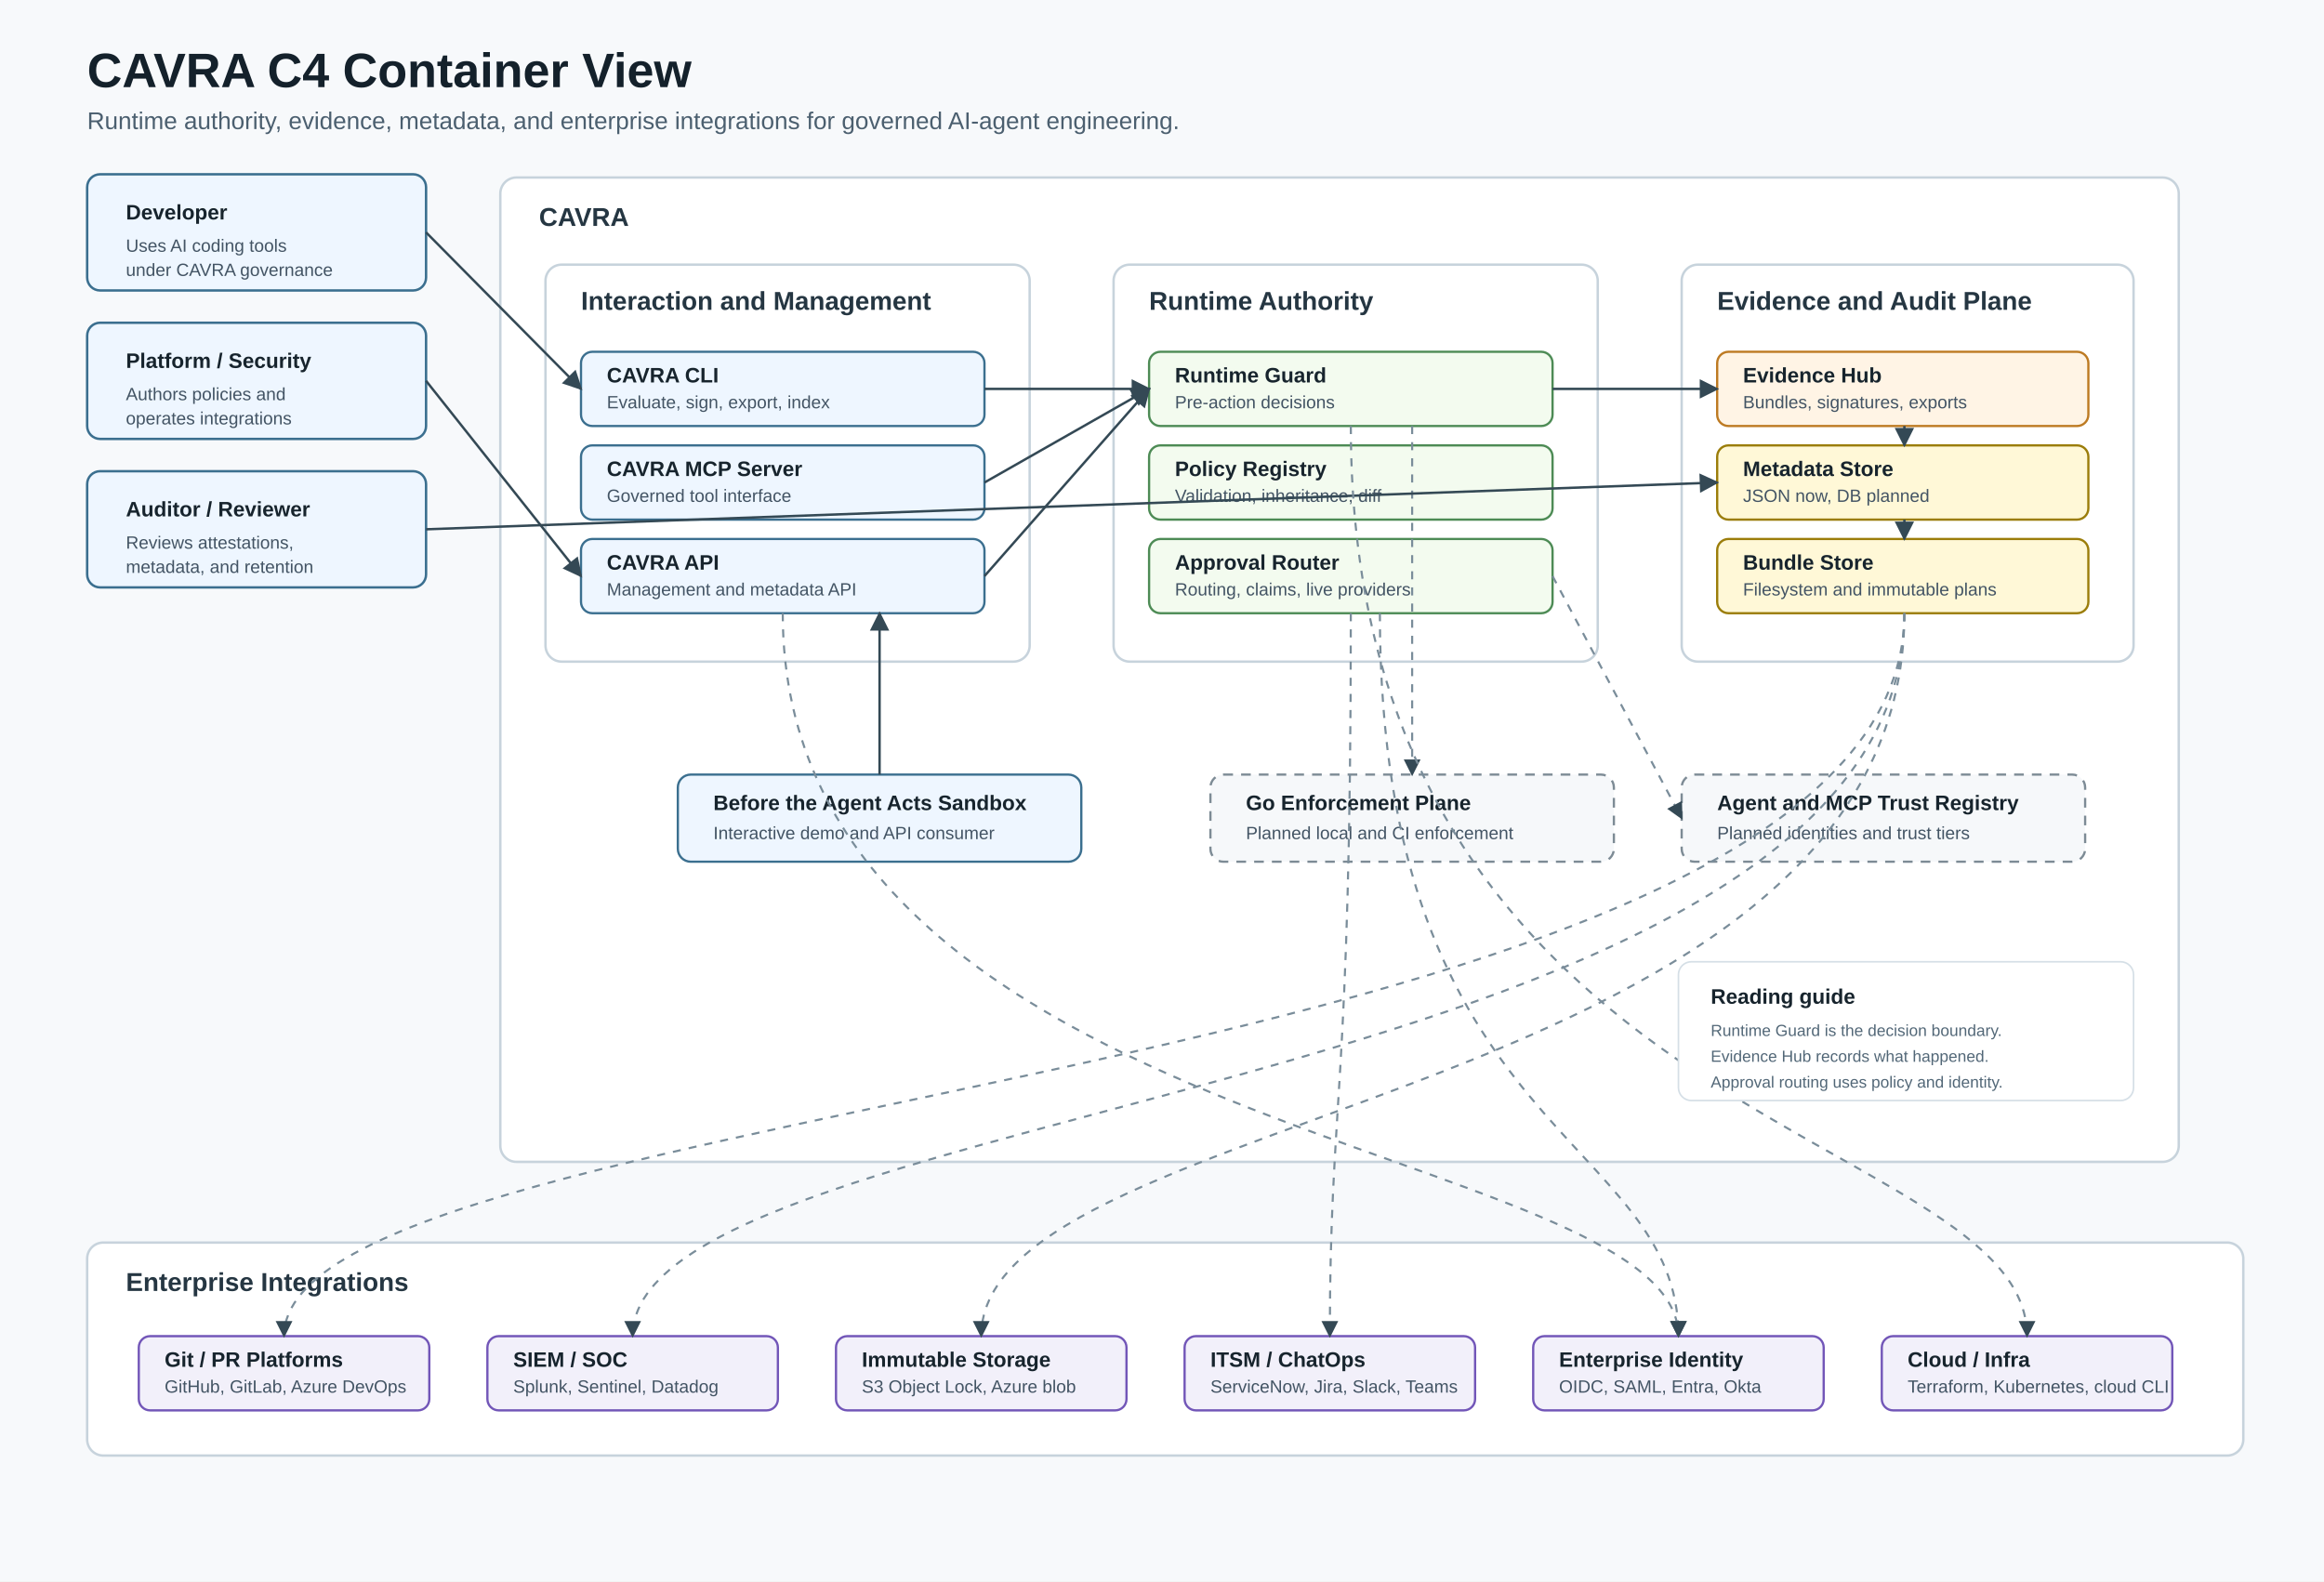
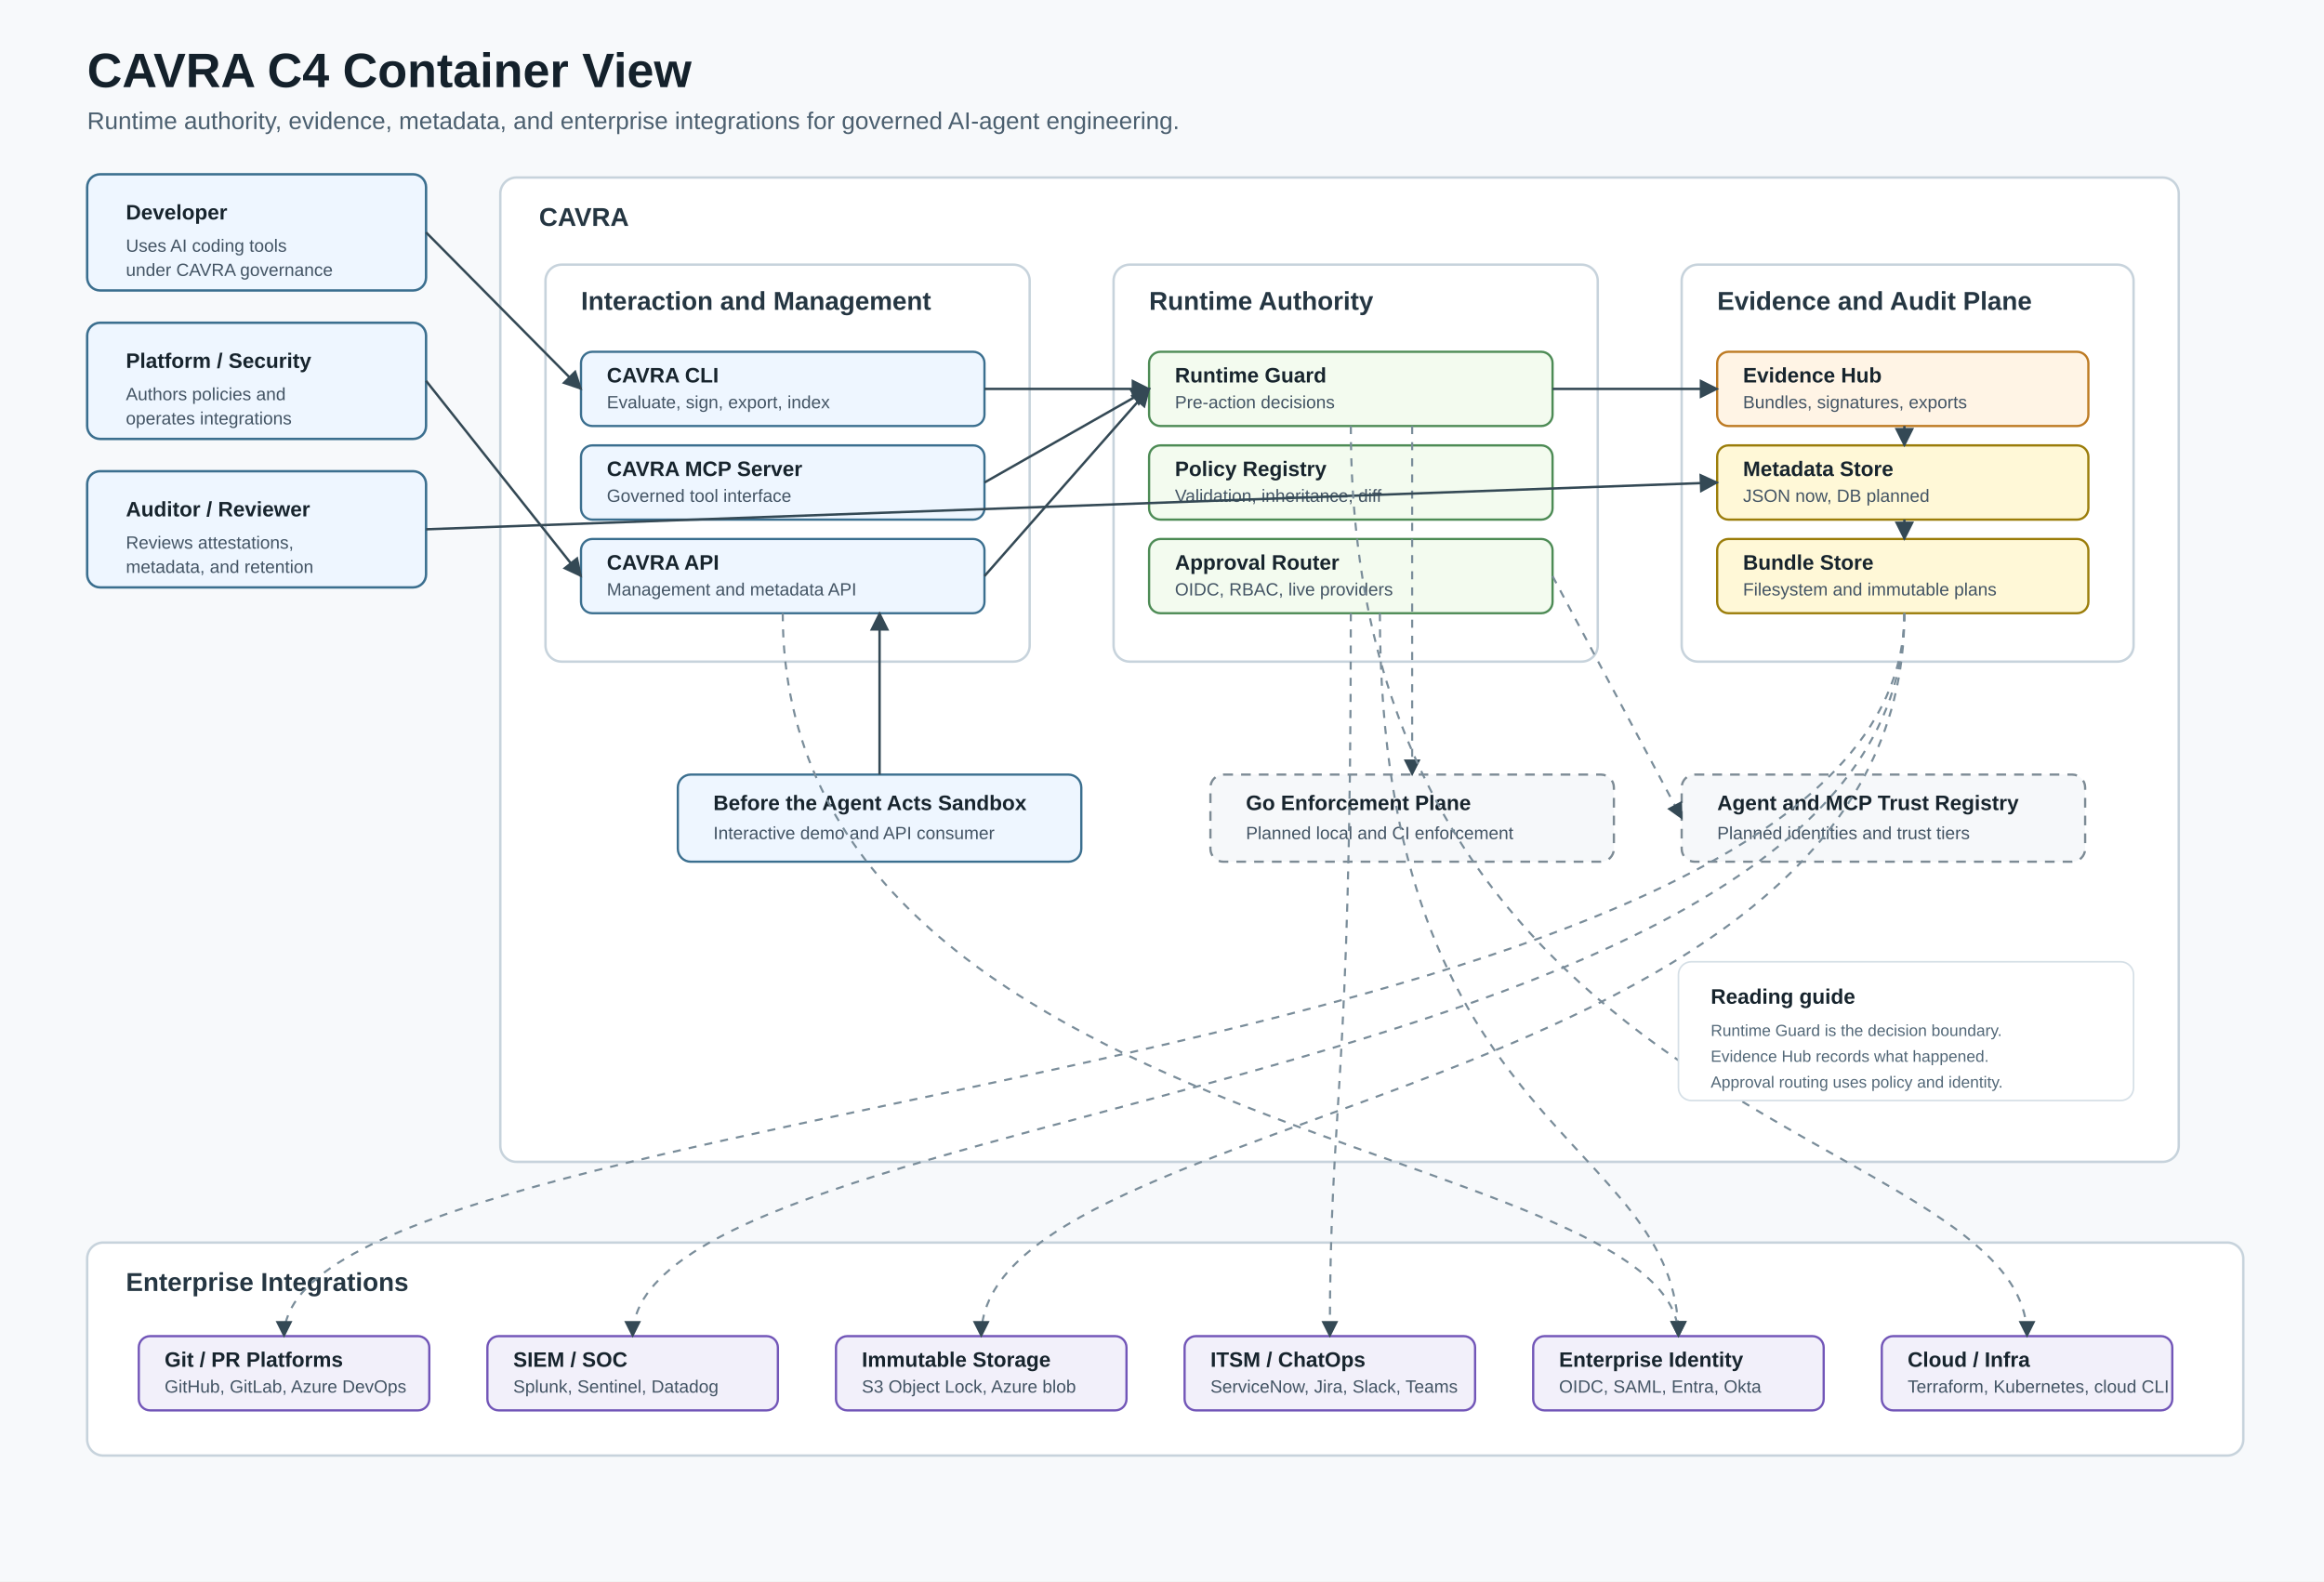
<svg xmlns="http://www.w3.org/2000/svg" width="1440" height="980" viewBox="0 0 1440 980" role="img" aria-labelledby="title desc">
  <defs>
    <marker id="arrow" viewBox="0 0 10 10" refX="9" refY="5" markerWidth="8" markerHeight="8" orient="auto-start-reverse">
      <path d="M 0 0 L 10 5 L 0 10 z" fill="#344955" />
    </marker>
    <style>
      .bg { fill: #f7f9fb; }
      .title { font: 700 30px Arial, sans-serif; fill: #14212b; }
      .subtitle { font: 400 15px Arial, sans-serif; fill: #4b5f6f; }
      .boundary { fill: #ffffff; stroke: #c7d3dc; stroke-width: 1.5; }
      .boundary-title { font: 700 16px Arial, sans-serif; fill: #253642; }
      .actor { fill: #eef6ff; stroke: #3b6f8f; stroke-width: 1.5; }
      .surface { fill: #eef6ff; stroke: #3b6f8f; stroke-width: 1.4; }
      .authority { fill: #f3fbef; stroke: #4d8b55; stroke-width: 1.4; }
      .evidence { fill: #fff4e5; stroke: #bd7a22; stroke-width: 1.4; }
      .external { fill: #f2f0fa; stroke: #7256b8; stroke-width: 1.4; }
      .planned { fill: #f6f8fa; stroke: #7d8b95; stroke-width: 1.4; stroke-dasharray: 6 5; }
      .store { fill: #fff8d7; stroke: #9b7d0a; stroke-width: 1.4; }
      .node-title { font: 700 13px Arial, sans-serif; fill: #17242d; }
      .node-text { font: 400 11px Arial, sans-serif; fill: #435464; }
      .small { font: 400 10px Arial, sans-serif; fill: #526777; }
      .arrow { stroke: #344955; stroke-width: 1.5; fill: none; marker-end: url(#arrow); }
      .soft-arrow { stroke: #7a8d9a; stroke-width: 1.3; fill: none; marker-end: url(#arrow); stroke-dasharray: 5 5; }
      .legend { fill: #ffffff; stroke: #d5dfe6; stroke-width: 1; }
    </style>
  </defs>
  <rect class="bg" width="1440" height="980" />
  <text x="54" y="54" class="title">CAVRA C4 Container View</text>
  <text x="54" y="80" class="subtitle">Runtime authority, evidence, metadata, and enterprise integrations for governed AI-agent engineering.</text>
  <rect x="54" y="108" width="210" height="72" rx="8" class="actor" />
  <text x="78" y="136" class="node-title">Developer</text>
  <text x="78" y="156" class="node-text">Uses AI coding tools</text>
  <text x="78" y="171" class="node-text">under CAVRA governance</text>
  <rect x="54" y="200" width="210" height="72" rx="8" class="actor" />
  <text x="78" y="228" class="node-title">Platform / Security</text>
  <text x="78" y="248" class="node-text">Authors policies and</text>
  <text x="78" y="263" class="node-text">operates integrations</text>
  <rect x="54" y="292" width="210" height="72" rx="8" class="actor" />
  <text x="78" y="320" class="node-title">Auditor / Reviewer</text>
  <text x="78" y="340" class="node-text">Reviews attestations,</text>
  <text x="78" y="355" class="node-text">metadata, and retention</text>
  <rect x="310" y="110" width="1040" height="610" rx="10" class="boundary" />
  <text x="334" y="140" class="boundary-title">CAVRA</text>
  <rect x="338" y="164" width="300" height="246" rx="10" class="boundary" />
  <text x="360" y="192" class="boundary-title">Interaction and Management</text>
  <rect x="360" y="218" width="250" height="46" rx="7" class="surface" />
  <text x="376" y="237" class="node-title">CAVRA CLI</text>
  <text x="376" y="253" class="node-text">Evaluate, sign, export, index</text>
  <rect x="360" y="276" width="250" height="46" rx="7" class="surface" />
  <text x="376" y="295" class="node-title">CAVRA MCP Server</text>
  <text x="376" y="311" class="node-text">Governed tool interface</text>
  <rect x="360" y="334" width="250" height="46" rx="7" class="surface" />
  <text x="376" y="353" class="node-title">CAVRA API</text>
  <text x="376" y="369" class="node-text">Management and metadata API</text>
  <rect x="690" y="164" width="300" height="246" rx="10" class="boundary" />
  <text x="712" y="192" class="boundary-title">Runtime Authority</text>
  <rect x="712" y="218" width="250" height="46" rx="7" class="authority" />
  <text x="728" y="237" class="node-title">Runtime Guard</text>
  <text x="728" y="253" class="node-text">Pre-action decisions</text>
  <rect x="712" y="276" width="250" height="46" rx="7" class="authority" />
  <text x="728" y="295" class="node-title">Policy Registry</text>
  <text x="728" y="311" class="node-text">Validation, inheritance, diff</text>
  <rect x="712" y="334" width="250" height="46" rx="7" class="authority" />
  <text x="728" y="353" class="node-title">Approval Router</text>
-   <text x="728" y="369" class="node-text">Routing, claims, live providers</text>
+   <text x="728" y="369" class="node-text">OIDC, RBAC, live providers</text>
  <rect x="1042" y="164" width="280" height="246" rx="10" class="boundary" />
  <text x="1064" y="192" class="boundary-title">Evidence and Audit Plane</text>
  <rect x="1064" y="218" width="230" height="46" rx="7" class="evidence" />
  <text x="1080" y="237" class="node-title">Evidence Hub</text>
  <text x="1080" y="253" class="node-text">Bundles, signatures, exports</text>
  <rect x="1064" y="276" width="230" height="46" rx="7" class="store" />
  <text x="1080" y="295" class="node-title">Metadata Store</text>
  <text x="1080" y="311" class="node-text">JSON now, DB planned</text>
  <rect x="1064" y="334" width="230" height="46" rx="7" class="store" />
  <text x="1080" y="353" class="node-title">Bundle Store</text>
  <text x="1080" y="369" class="node-text">Filesystem and immutable plans</text>
  <rect x="420" y="480" width="250" height="54" rx="8" class="surface" />
  <text x="442" y="502" class="node-title">Before the Agent Acts Sandbox</text>
  <text x="442" y="520" class="node-text">Interactive demo and API consumer</text>
  <rect x="750" y="480" width="250" height="54" rx="8" class="planned" />
  <text x="772" y="502" class="node-title">Go Enforcement Plane</text>
  <text x="772" y="520" class="node-text">Planned local and CI enforcement</text>
  <rect x="1042" y="480" width="250" height="54" rx="8" class="planned" />
  <text x="1064" y="502" class="node-title">Agent and MCP Trust Registry</text>
  <text x="1064" y="520" class="node-text">Planned identities and trust tiers</text>
  <path class="arrow" d="M610 241 L712 241" />
  <path class="arrow" d="M610 299 L712 241" />
  <path class="arrow" d="M610 357 L712 241" />
  <path class="arrow" d="M962 241 L1064 241" />
  <path class="arrow" d="M1180 264 L1180 276" />
  <path class="arrow" d="M1180 322 L1180 334" />
  <path class="soft-arrow" d="M875 264 L875 480" />
  <path class="soft-arrow" d="M962 357 L1042 507" />
  <path class="arrow" d="M545 480 L545 380" />
  <path class="arrow" d="M264 144 L360 241" />
  <path class="arrow" d="M264 236 L360 357" />
  <path class="arrow" d="M264 328 L1064 299" />
  <rect x="54" y="770" width="1336" height="132" rx="10" class="boundary" />
  <text x="78" y="800" class="boundary-title">Enterprise Integrations</text>
  <rect x="86" y="828" width="180" height="46" rx="7" class="external" />
  <text x="102" y="847" class="node-title">Git / PR Platforms</text>
  <text x="102" y="863" class="node-text">GitHub, GitLab, Azure DevOps</text>
  <rect x="302" y="828" width="180" height="46" rx="7" class="external" />
  <text x="318" y="847" class="node-title">SIEM / SOC</text>
  <text x="318" y="863" class="node-text">Splunk, Sentinel, Datadog</text>
  <rect x="518" y="828" width="180" height="46" rx="7" class="external" />
  <text x="534" y="847" class="node-title">Immutable Storage</text>
  <text x="534" y="863" class="node-text">S3 Object Lock, Azure blob</text>
  <rect x="734" y="828" width="180" height="46" rx="7" class="external" />
  <text x="750" y="847" class="node-title">ITSM / ChatOps</text>
  <text x="750" y="863" class="node-text">ServiceNow, Jira, Slack, Teams</text>
  <rect x="950" y="828" width="180" height="46" rx="7" class="external" />
  <text x="966" y="847" class="node-title">Enterprise Identity</text>
  <text x="966" y="863" class="node-text">OIDC, SAML, Entra, Okta</text>
  <rect x="1166" y="828" width="180" height="46" rx="7" class="external" />
  <text x="1182" y="847" class="node-title">Cloud / Infra</text>
  <text x="1182" y="863" class="node-text">Terraform, Kubernetes, cloud CLI</text>
  <path class="soft-arrow" d="M1180 380 C1180 675 176 675 176 828" />
  <path class="soft-arrow" d="M1180 380 C1180 680 392 680 392 828" />
  <path class="soft-arrow" d="M1180 380 C1180 684 608 684 608 828" />
  <path class="soft-arrow" d="M837 380 C837 680 824 680 824 828" />
  <path class="soft-arrow" d="M855 380 C855 704 1040 704 1040 828" />
  <path class="soft-arrow" d="M485 380 C485 708 1040 708 1040 828" />
  <path class="soft-arrow" d="M837 264 C837 700 1256 700 1256 828" />
  <rect x="1040" y="596" width="282" height="86" rx="8" class="legend" />
  <text x="1060" y="622" class="node-title">Reading guide</text>
  <text x="1060" y="642" class="small">Runtime Guard is the decision boundary.</text>
  <text x="1060" y="658" class="small">Evidence Hub records what happened.</text>
  <text x="1060" y="674" class="small">Approval routing uses policy and identity.</text>
</svg>
